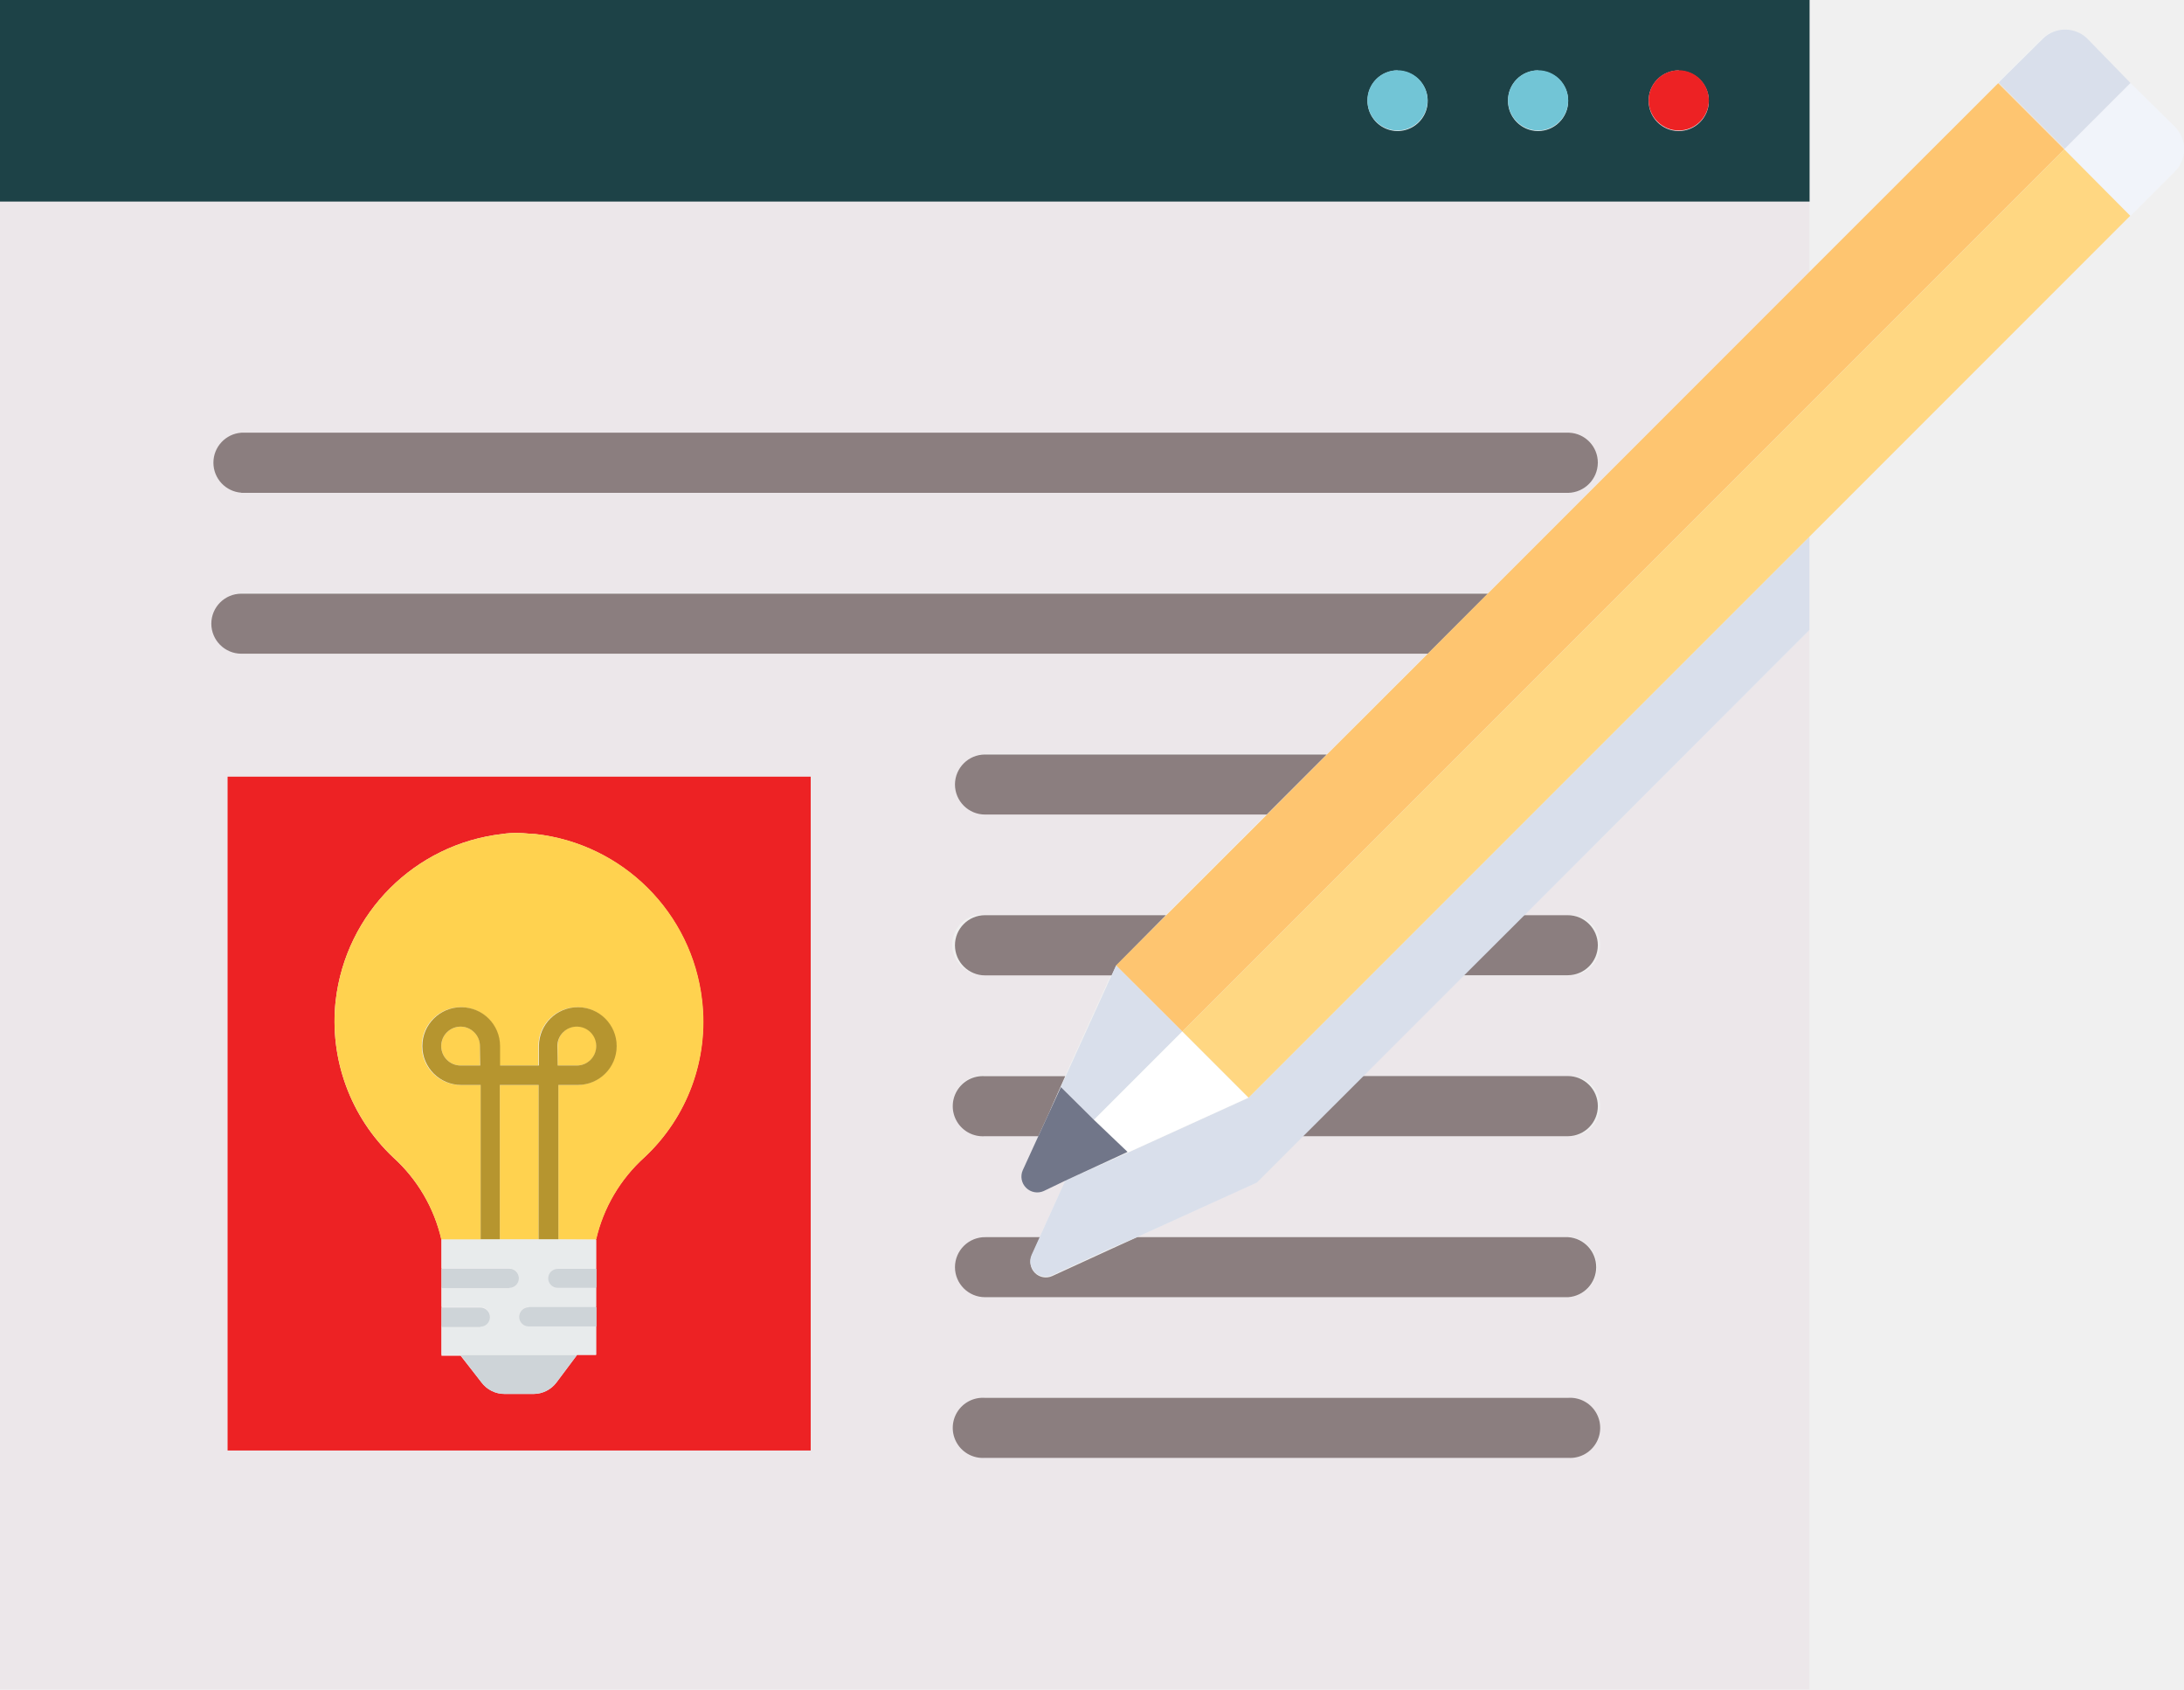
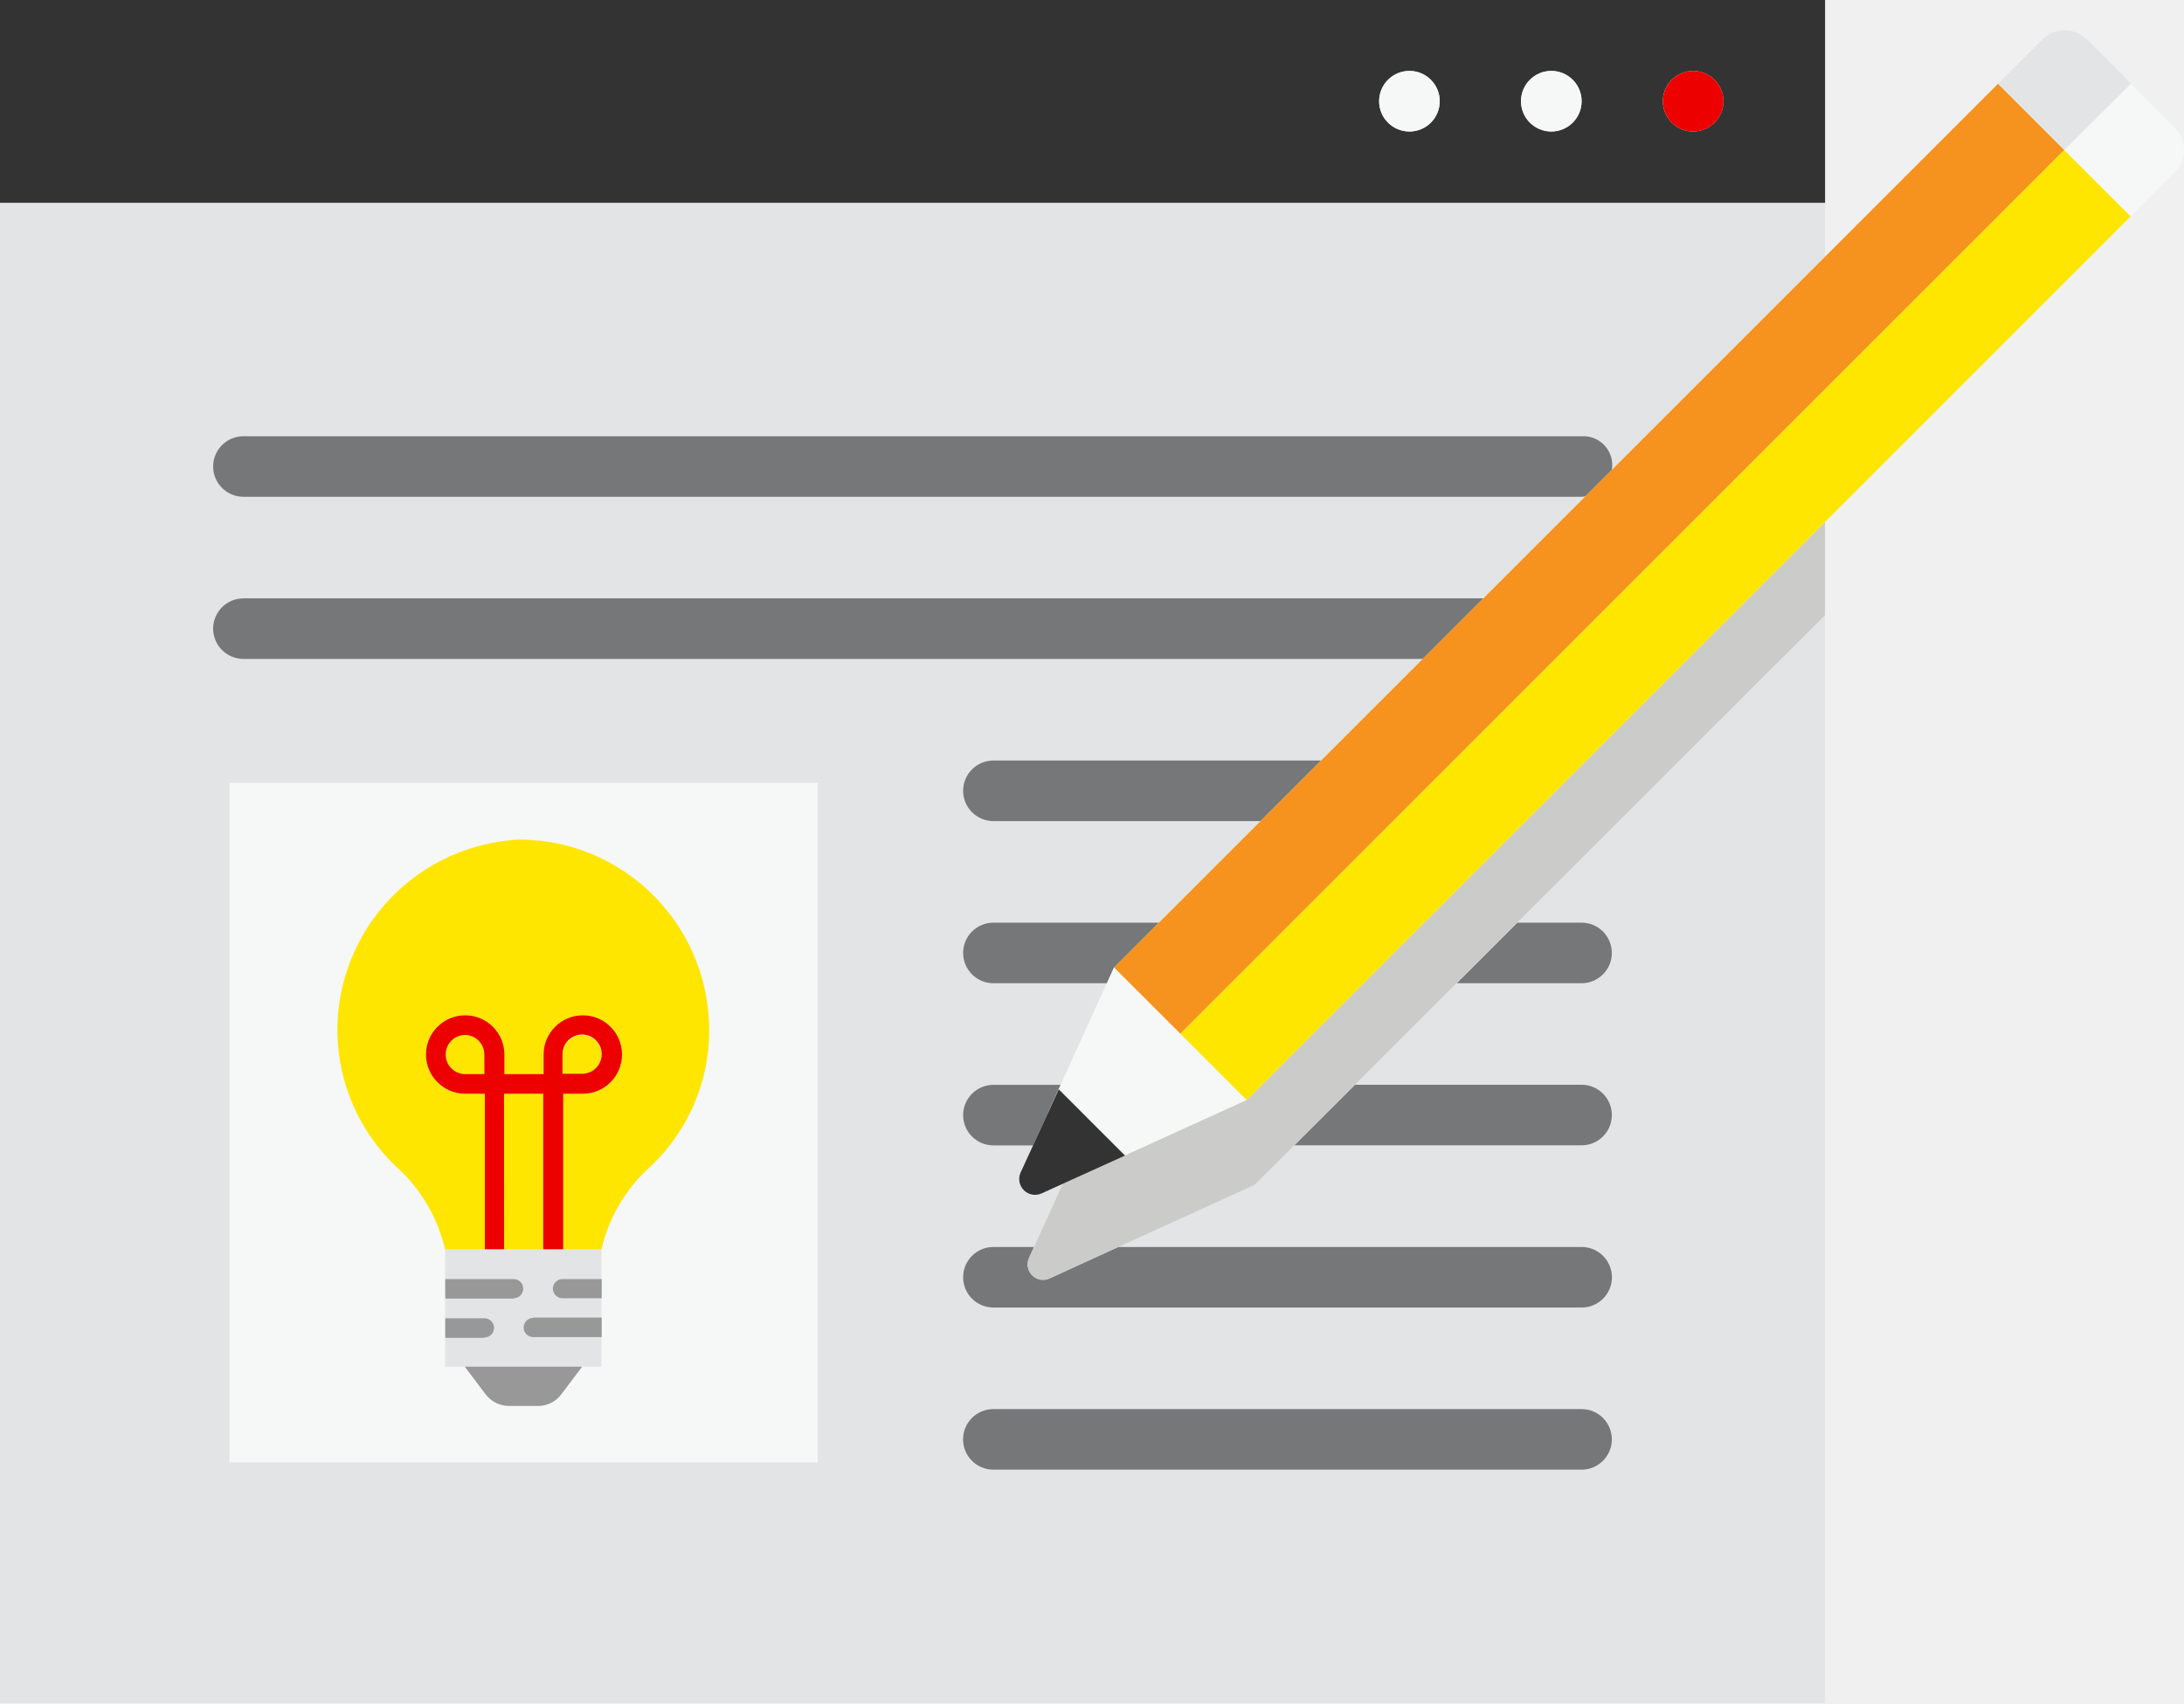
- <svg xmlns="http://www.w3.org/2000/svg" viewBox="0 0 151.72 117.33" width="151.72px" height="117.33px">
+ <svg xmlns="http://www.w3.org/2000/svg" viewBox="0 0 150 117" width="150" height="117">
  <defs>
-     <style>.cls-1{fill:#ece7ea;}.cls-2{fill:#1d4247;}.cls-3{fill:#72c5d6;}.cls-4{fill:#ed2224;}.cls-5{fill:#8b7e7f;}.cls-6{fill:none;stroke:#8b7e7f;stroke-linecap:round;stroke-linejoin:round;stroke-width:0;}.cls-7{fill:#d9dfeb;}.cls-8{fill:#fec570;}.cls-9{fill:#ffd782;}.cls-10{fill:#f1f4fa;}.cls-11{fill:#fff;}.cls-12{fill:#717689;}.cls-13{fill:#ffd24f;}.cls-14{fill:#b6952f;}.cls-15{fill:#e8ebec;}.cls-16{fill:#ced4d8;}</style>
+     <style>.cls-1{fill:none;}.cls-2{fill:#e3e4e5;}.cls-3{fill:#333;}.cls-4{fill:#f6f7f7;}.cls-5{fill:#ec0000;}.cls-6{fill:#757779;}.cls-7{fill:#cbcbca;}.cls-8{fill:#f6921e;}.cls-9{fill:#fdc46f;}.cls-10{fill:#ffe600;}.cls-11{fill:#989898;}</style>
  </defs>
  <g id="Layer_2" data-name="Layer 2">
-     <g id="IDEE_UPLOADEN" data-name="IDEE UPLOADEN">
-       <path class="cls-1" d="M108.93,63.56a2.09,2.09,0,1,1,0,4.17h-7.25l-7,7h14.25a2.09,2.09,0,1,1,0,4.17H90.5l-3.22,3.22L79,85.91h30a2.09,2.09,0,0,1,0,4.17H68.42a2.09,2.09,0,0,1,0-4.17h3.8L74,82l-1.47.67a1.1,1.1,0,0,1-1.45-1.45l1.08-2.36H68.42a2.09,2.09,0,1,1,0-4.17H74l3.18-7h-8.8a2.09,2.09,0,1,1,0-4.17H81l7-7H68.42a2.09,2.09,0,0,1,0-4.17H92.19l7-7H16.77a2.09,2.09,0,0,1,0-4.17h86.6L125.7,18.88V14H0V117.33H125.7V43.75L105.87,63.56ZM16.77,30.05H109A2.08,2.08,0,0,1,111,32.14a2.11,2.11,0,0,1-2.11,2.09H16.77a2.09,2.09,0,0,1,0-4.17Zm39.56,70.68H15.81V53.94H56.32Zm52.61.52H68.42a2.09,2.09,0,1,1,0-4.17h40.51a2.09,2.09,0,1,1,0,4.17Z" />
-       <path class="cls-2" d="M125.71,14V0H0V14H125.71Zm-9.08-9.08A2.09,2.09,0,1,1,114.53,7,2.09,2.09,0,0,1,116.62,4.89Zm-9.77,0A2.09,2.09,0,1,1,104.76,7,2.09,2.09,0,0,1,106.85,4.89Zm-9.77,0A2.09,2.09,0,1,1,95,7,2.09,2.09,0,0,1,97.08,4.89Z" />
-       <circle class="cls-3" cx="106.85" cy="6.97" r="2.09" />
-       <circle class="cls-4" cx="116.62" cy="6.97" r="2.09" />
-       <circle class="cls-3" cx="97.08" cy="6.97" r="2.09" />
-       <path class="cls-5" d="M14.68,43.31a2.09,2.09,0,0,0,2.09,2.09H99.19l4.17-4.17H16.77A2.09,2.09,0,0,0,14.68,43.31Z" />
-       <path class="cls-5" d="M16.77,34.23h92.17A2.11,2.11,0,0,0,111,32.14,2.08,2.08,0,0,0,109,30.05H16.77a2.09,2.09,0,0,0,0,4.17Z" />
-       <line class="cls-6" x1="108.94" y1="67.74" x2="108.93" y2="67.74" />
-       <path class="cls-5" d="M111,65.65a2.09,2.09,0,0,0-2.09-2.09h-3.07l-4.18,4.17h7.25A2.09,2.09,0,0,0,111,65.65Z" />
-       <path class="cls-5" d="M66.34,65.65a2.09,2.09,0,0,0,2.09,2.09h8.8l.31-.68h0L81,63.56H68.42A2.09,2.09,0,0,0,66.34,65.65Z" />
-       <path class="cls-5" d="M66.34,54.48a2.09,2.09,0,0,0,2.09,2.09H88l4.17-4.17H68.42A2.09,2.09,0,0,0,66.34,54.48Z" />
-       <line class="cls-6" x1="108.94" y1="78.91" x2="108.93" y2="78.91" />
-       <path class="cls-5" d="M111,76.82a2.09,2.09,0,0,0-2.09-2.09H94.68L90.5,78.91h18.43A2.09,2.09,0,0,0,111,76.82Z" />
-       <path class="cls-5" d="M72.94,77.14,74,74.74H68.42a2.09,2.09,0,1,0,0,4.17h3.71l.81-1.76Z" />
-       <line class="cls-6" x1="108.93" y1="90.08" x2="108.94" y2="90.08" />
-       <path class="cls-5" d="M66.34,88a2.09,2.09,0,0,0,2.09,2.09h40.51a2.09,2.09,0,0,0,0-4.17H79l-1.78.81-4.12,1.89a1.07,1.07,0,0,1-1.42-1.42l.58-1.28h-3.8A2.09,2.09,0,0,0,66.34,88Z" />
-       <line class="cls-6" x1="108.94" y1="101.25" x2="108.93" y2="101.25" />
-       <path class="cls-5" d="M108.93,97.08H68.42a2.09,2.09,0,1,0,0,4.17h40.51a2.09,2.09,0,1,0,0-4.17Z" />
-       <path class="cls-7" d="M86.72,76.25l0,0-8.42,3.83,0,0L74,82l-1.75,3.86-.58,1.28a1.07,1.07,0,0,0,1.42,1.42l4.12-1.89L79,85.91l8.31-3.78,3.22-3.22,4.18-4.17,7-7,4.18-4.17L125.7,43.75h0V37.27Z" />
-       <polygon class="cls-8" points="125.7 18.88 103.36 41.22 99.19 45.4 92.19 52.39 88.02 56.57 81.02 63.56 77.53 67.05 82.13 71.64 82.12 71.65 82.12 71.65 82.13 71.64 82.13 71.64 143.42 10.35 143.43 10.36 143.43 10.36 138.83 5.76 125.7 18.88" />
-       <polygon class="cls-8" points="77.53 67.06 77.53 67.06 77.53 67.05 77.53 67.06" />
-       <polygon class="cls-9" points="82.13 71.64 86.72 76.23 86.7 76.24 86.72 76.25 125.7 37.27 148.02 14.95 143.43 10.36 143.42 10.35 82.13 71.64" />
-       <path class="cls-10" d="M151.09,8.81,148,5.76l-4.6,4.58-4.59-4.59,3.07-3.07a2.19,2.19,0,0,1,1.52-.62,2.18,2.18,0,0,0-1.55.62l-3.07,3.07h0l4.6,4.6L148,15l3.07-3.07A2.19,2.19,0,0,0,151.09,8.81Z" />
-       <path class="cls-7" d="M138.84,5.74l4.59,4.59L148,5.76h0L145,2.68a2.2,2.2,0,0,0-3.07,0Z" />
-       <polygon class="cls-7" points="77.53 67.05 77.53 67.06 77.22 67.74 74.04 74.73 72.94 77.14 72.95 77.14 73.7 75.5 75.99 77.78 82.12 71.65 82.12 71.65 82.13 71.64 77.53 67.05 77.53 67.05 77.53 67.05" />
-       <polygon class="cls-11" points="75.99 77.78 78.28 80.07 86.7 76.24 86.72 76.23 82.13 71.64 82.13 71.64 82.12 71.65 75.99 77.78" />
-       <path class="cls-12" d="M76,77.78,73.7,75.5l-.76,1.65-.81,1.76-1.08,2.36a1.1,1.1,0,0,0,1.45,1.45L74,82l4.33-2,0,0Z" />
-       <path class="cls-4" d="M15.81,100.74H56.32V53.94H15.81Zm7.51-31.25A13.17,13.17,0,0,1,34.89,57.92,6.17,6.17,0,0,1,36,57.85c.42,0,.76.07,1.15.07A13.13,13.13,0,0,1,48.76,69.48h0a12.87,12.87,0,0,1-4,10.9,11,11,0,0,0-3.36,5.71v2h0v1.33h0v1.33h0v1.35h0v2H40.09L38.67,96a2,2,0,0,1-1.6.81h-2A2,2,0,0,1,33.44,96L32,94.16H30.67V86.1h0a11,11,0,0,0-3.36-5.72A13,13,0,0,1,23.32,69.48Z" />
-       <rect class="cls-13" x="34.72" y="75.35" width="2.7" height="10.73" />
-       <path class="cls-13" d="M32,71.3h0A1.35,1.35,0,1,0,32,74h1.35V72.65A1.35,1.35,0,0,0,32,71.3Z" />
-       <path class="cls-13" d="M41.44,72.62a1.35,1.35,0,1,0-2.7,0V74h1.35A1.35,1.35,0,0,0,41.44,72.62Z" />
-       <path class="cls-13" d="M30.66,86.1h0v0h2.73V75.35H32a2.7,2.7,0,1,1,2.7-2.7V74h2.7V72.65a2.7,2.7,0,1,1,2.7,2.7H38.79V86.08h2.63v0a11,11,0,0,1,3.36-5.71,12.87,12.87,0,0,0,4-10.9h0A13.13,13.13,0,0,0,37.2,57.92c-.39,0-.74-.07-1.15-.07a6.17,6.17,0,0,0-1.15.07A13.17,13.17,0,0,0,23.32,69.48a13,13,0,0,0,4,10.9A11,11,0,0,1,30.66,86.1Z" />
-       <path class="cls-14" d="M34.72,75.35h2.7V86.08h1.37V75.35h1.35a2.7,2.7,0,1,0-2.7-2.7V74h-2.7V72.65a2.7,2.7,0,1,0-2.7,2.7h1.35V86.08h1.33Zm4-2.72A1.35,1.35,0,1,1,40.09,74H38.74ZM33.36,74H32a1.35,1.35,0,1,1,0-2.7h0a1.35,1.35,0,0,1,1.34,1.35Z" />
-       <path class="cls-15" d="M38.79,86.08H30.67v2h4.71a.66.66,0,0,1,0,1.33v0H30.67v1.35h2.7a.66.66,0,1,1,0,1.33v0h-2.7v2H41.42v-2H36.73a.66.66,0,0,1,0-1.33v0h4.69V89.44H38.74a.66.66,0,0,1,0-1.33h2.68v-2Z" />
-       <path class="cls-16" d="M33.44,96a2,2,0,0,0,1.62.81h2a2,2,0,0,0,1.6-.81l1.42-1.89H32Z" />
-       <path class="cls-16" d="M35.38,89.44a.66.66,0,0,0,0-1.33H30.67v1.35h4.71Z" />
-       <path class="cls-16" d="M33.37,92.14a.66.66,0,1,0,0-1.33h-2.7v1.35h2.7Z" />
-       <path class="cls-16" d="M38.08,88.78a.66.66,0,0,0,.66.66h2.7V88.12h-2.7A.66.66,0,0,0,38.08,88.78Z" />
-       <path class="cls-16" d="M36.73,90.79a.66.66,0,0,0,0,1.33h4.71V90.77H36.73Z" />
+     <g id="Layer_1-2" data-name="Layer 1">
+       <polygon class="cls-1" points="124.231 43.389 104.212 63.384 124.231 43.39 124.231 43.389" />
+       <polygon class="cls-1" points="124.232 36.966 85.611 75.587 124.232 36.966 124.232 36.966" />
+       <polygon class="cls-2" points="124.232 36.966 125.346 35.852 124.232 36.966 124.232 36.966" />
+       <path class="cls-2" d="M124.231,43.389h0L104.212,63.384h4.412a2.081,2.081,0,1,1,0,4.162h-8.579l-6.986,6.978h15.565a2.081,2.081,0,1,1,0,4.162H88.892L86.17,81.4l-9.362,4.26h31.817a2.081,2.081,0,1,1,0,4.162h-40.4a2.081,2.081,0,1,1,0-4.162h2.789l1.966-4.336-1.455.66a1.087,1.087,0,0,1-1.435-1.435l.858-1.867H68.229a2.081,2.081,0,1,1,0-4.162H72.85l3.174-6.978H68.229a2.081,2.081,0,1,1,0-4.162H79.6l6.978-6.978H68.229a2.081,2.081,0,1,1,0-4.162h22.51l6.978-6.978h-81a2.081,2.081,0,1,1,0-4.162h85.16l7-7a2.06,2.06,0,0,1-.254.025H16.719a2.081,2.081,0,0,1,0-4.162h91.933a1.984,1.984,0,0,1,2.053,2.313l14.642-14.642V13.931H0V117H125.346V42.276ZM56.161,100.45h-40.4V53.787h40.4Zm52.463.515h-40.4a2.081,2.081,0,1,1,0-4.162h40.4a2.081,2.081,0,1,1,0,4.162Z" />
+       <path class="cls-3" d="M125.349,13.93V0H0V13.93H125.349ZM96.8,9.034a2.081,2.081,0,1,1,2.081-2.081A2.081,2.081,0,0,1,96.8,9.034Zm9.744,0a2.081,2.081,0,1,1,2.081-2.081A2.081,2.081,0,0,1,106.547,9.034Zm9.744,0a2.081,2.081,0,1,1,2.081-2.081A2.081,2.081,0,0,1,116.29,9.034Z" />
+       <circle class="cls-4" cx="106.547" cy="6.953" r="2.081" />
+       <circle class="cls-5" cx="116.29" cy="6.953" r="2.081" />
+       <circle class="cls-4" cx="96.803" cy="6.953" r="2.081" />
+       <path class="cls-6" d="M14.638,43.186a2.081,2.081,0,0,0,2.081,2.081h81l4.162-4.162H16.719A2.081,2.081,0,0,0,14.638,43.186Z" />
+       <path class="cls-6" d="M108.651,29.966H16.719a2.081,2.081,0,0,0,0,4.162h91.909a2.06,2.06,0,0,0,.254-.025l1.823-1.823a1.984,1.984,0,0,0-2.053-2.313Z" />
+       <path class="cls-6" d="M110.705,65.465a2.081,2.081,0,0,0-2.081-2.081h-4.412l-4.167,4.162h8.579A2.081,2.081,0,0,0,110.705,65.465Z" />
+       <path class="cls-6" d="M66.148,65.465a2.081,2.081,0,0,0,2.081,2.081h7.795l.486-1.069,0,0,0,0v0h0L79.6,63.384H68.229A2.081,2.081,0,0,0,66.148,65.465Z" />
+       <path class="cls-6" d="M66.148,54.326a2.081,2.081,0,0,0,2.081,2.081H86.577l4.162-4.162H68.229A2.081,2.081,0,0,0,66.148,54.326Z" />
+       <path class="cls-6" d="M110.705,76.6a2.081,2.081,0,0,0-2.081-2.081H93.059l-4.167,4.162h19.733A2.081,2.081,0,0,0,110.705,76.6Z" />
+       <path class="cls-6" d="M71.966,76.466l.884-1.942H68.229a2.081,2.081,0,1,0,0,4.162h2.723l1.018-2.216Z" />
+       <path class="cls-6" d="M66.148,87.744a2.081,2.081,0,0,0,2.081,2.081h40.4a2.081,2.081,0,1,0,0-4.162H76.807l-.634.288-4.086,1.872a1.062,1.062,0,0,1-1.41-1.41l.34-.75H68.229A2.081,2.081,0,0,0,66.148,87.744Z" />
+       <path class="cls-6" d="M108.624,96.8h-40.4a2.081,2.081,0,1,0,0,4.162h40.4a2.081,2.081,0,1,0,0-4.162Z" />
+       <path class="cls-7" d="M85.611,75.587l-.015-.015-8.344,3.8.016.016-4.284,1.942-1.966,4.336-.34.75a1.062,1.062,0,0,0,1.41,1.41l4.086-1.872.634-.288L86.17,81.4l2.722-2.719,4.167-4.162,6.986-6.978,4.167-4.162,20.019-20,1.114-1.113V35.852l-1.114,1.114Z" />
+       <polygon class="cls-8" points="125.346 17.637 110.704 32.279 108.881 34.103 101.878 41.106 97.716 45.267 90.739 52.245 86.577 56.407 79.6 63.384 76.515 66.469 81.062 71.016 81.056 71.023 81.057 71.024 81.063 71.018 81.064 71.019 141.778 10.306 141.785 10.314 141.789 10.31 137.231 5.752 125.346 17.637" />
+       <polygon class="cls-9" points="76.508 66.475 76.51 66.477 76.513 66.471 76.508 66.475" />
+       <polygon class="cls-10" points="81.064 71.019 85.611 75.566 85.596 75.572 85.611 75.587 124.232 36.966 125.346 35.852 146.335 14.863 141.785 10.314 141.778 10.306 81.064 71.019" />
+       <path class="cls-4" d="M149.38,8.781l-3.028-3.028-4.56,4.536-4.548-4.548,3.04-3.04a2.166,2.166,0,0,1,1.508-.619,2.165,2.165,0,0,0-1.532.619l-3.04,3.04.012.012,4.558,4.557,4.551,4.55,3.04-3.039A2.173,2.173,0,0,0,149.38,8.781Z" />
+       <path class="cls-2" d="M137.243,5.741l4.548,4.548,4.56-4.536.012-.012-3.04-3.04a2.176,2.176,0,0,0-3.04,0Z" />
+       <polygon class="cls-4" points="76.513 66.471 76.51 66.477 76.024 67.546 72.85 74.523 71.966 76.466 71.97 76.469 72.72 74.837 74.982 77.099 77.252 79.369 85.596 75.572 85.611 75.566 81.064 71.019 81.063 71.018 81.057 71.024 81.056 71.023 81.062 71.016 76.515 66.469 76.514 66.468 76.513 66.471" />
+       <path class="cls-3" d="M72.72,74.837l-.75,1.633-1.018,2.216-.858,1.867a1.087,1.087,0,0,0,1.435,1.435l1.455-.66,4.284-1.942-.016-.016-2.27-2.27Z" />
+       <path class="cls-4" d="M15.766,100.45h40.4V53.787h-40.4Zm7.491-31.165A13.136,13.136,0,0,1,34.788,57.753a6.183,6.183,0,0,1,1.151-.072c.416,0,.759.072,1.151.072A13.089,13.089,0,0,1,48.621,69.284h0a12.833,12.833,0,0,1-3.966,10.87,10.945,10.945,0,0,0-3.353,5.7v2.014h.025v1.322H41.3V90.51h.024v1.347H41.3v2.032H39.98l-1.42,1.885a1.971,1.971,0,0,1-1.591.808H34.962a2.016,2.016,0,0,1-1.616-.808l-1.42-1.886H30.578V85.858h0a10.945,10.945,0,0,0-3.354-5.7A12.977,12.977,0,0,1,23.257,69.284Z" />
+       <rect class="cls-10" x="34.618" y="75.135" width="2.693" height="10.699" />
+       <path class="cls-10" d="M30.577,85.858h0v-.024H33.3v-10.7H31.949a2.693,2.693,0,1,1,2.693-2.693v1.347h2.693V72.442a2.693,2.693,0,1,1,2.693,2.693H38.682v10.7H41.3v.018a10.945,10.945,0,0,1,3.353-5.7,12.833,12.833,0,0,0,3.966-10.87h0A13.089,13.089,0,0,0,37.09,57.753c-.392,0-.735-.072-1.151-.072a6.183,6.183,0,0,0-1.151.072A13.136,13.136,0,0,0,23.257,69.284a12.977,12.977,0,0,0,3.966,10.87A10.945,10.945,0,0,1,30.577,85.858Z" />
+       <path class="cls-10" d="M41.326,72.419a1.347,1.347,0,0,0-2.693,0v1.347H39.98A1.347,1.347,0,0,0,41.326,72.419Z" />
+       <path class="cls-10" d="M31.931,71.1h-.006a1.347,1.347,0,0,0,0,2.693h1.349V72.443A1.342,1.342,0,0,0,31.931,71.1Z" />
+       <path class="cls-5" d="M34.618,75.135h2.693v10.7h1.371v-10.7h1.347a2.693,2.693,0,1,0-2.693-2.693v1.347H34.643V72.442a2.693,2.693,0,1,0-2.693,2.693H33.3v10.7h1.322Zm4.015-2.717a1.347,1.347,0,1,1,1.347,1.347H38.633ZM33.269,73.79H31.921a1.347,1.347,0,0,1,0-2.693h.006a1.342,1.342,0,0,1,1.338,1.347Z" />
+       <path class="cls-2" d="M38.682,85.835h-8.1v2.032h4.7a.661.661,0,1,1,0,1.322v.024h-4.7V90.56h2.693a.661.661,0,0,1,0,1.322v.024H30.578v1.983H41.3V91.857H36.625a.661.661,0,1,1,0-1.322V90.51H41.3V89.189H38.633a.661.661,0,0,1,0-1.322H41.3V85.835Z" />
+       <path class="cls-11" d="M33.345,95.775a2.016,2.016,0,0,0,1.616.808h2.007a1.971,1.971,0,0,0,1.591-.808l1.42-1.885H31.925Z" />
+       <path class="cls-11" d="M35.279,89.189a.661.661,0,1,0,0-1.322h-4.7v1.347h4.7Z" />
+       <path class="cls-11" d="M33.272,91.882a.661.661,0,0,0,0-1.322H30.578v1.347h2.693Z" />
+       <path class="cls-11" d="M37.972,88.528a.661.661,0,0,0,.661.661h2.693V87.866H38.633A.661.661,0,0,0,37.972,88.528Z" />
+       <path class="cls-11" d="M36.625,90.535a.661.661,0,1,0,0,1.322h4.7V90.51h-4.7Z" />
    </g>
  </g>
</svg>
